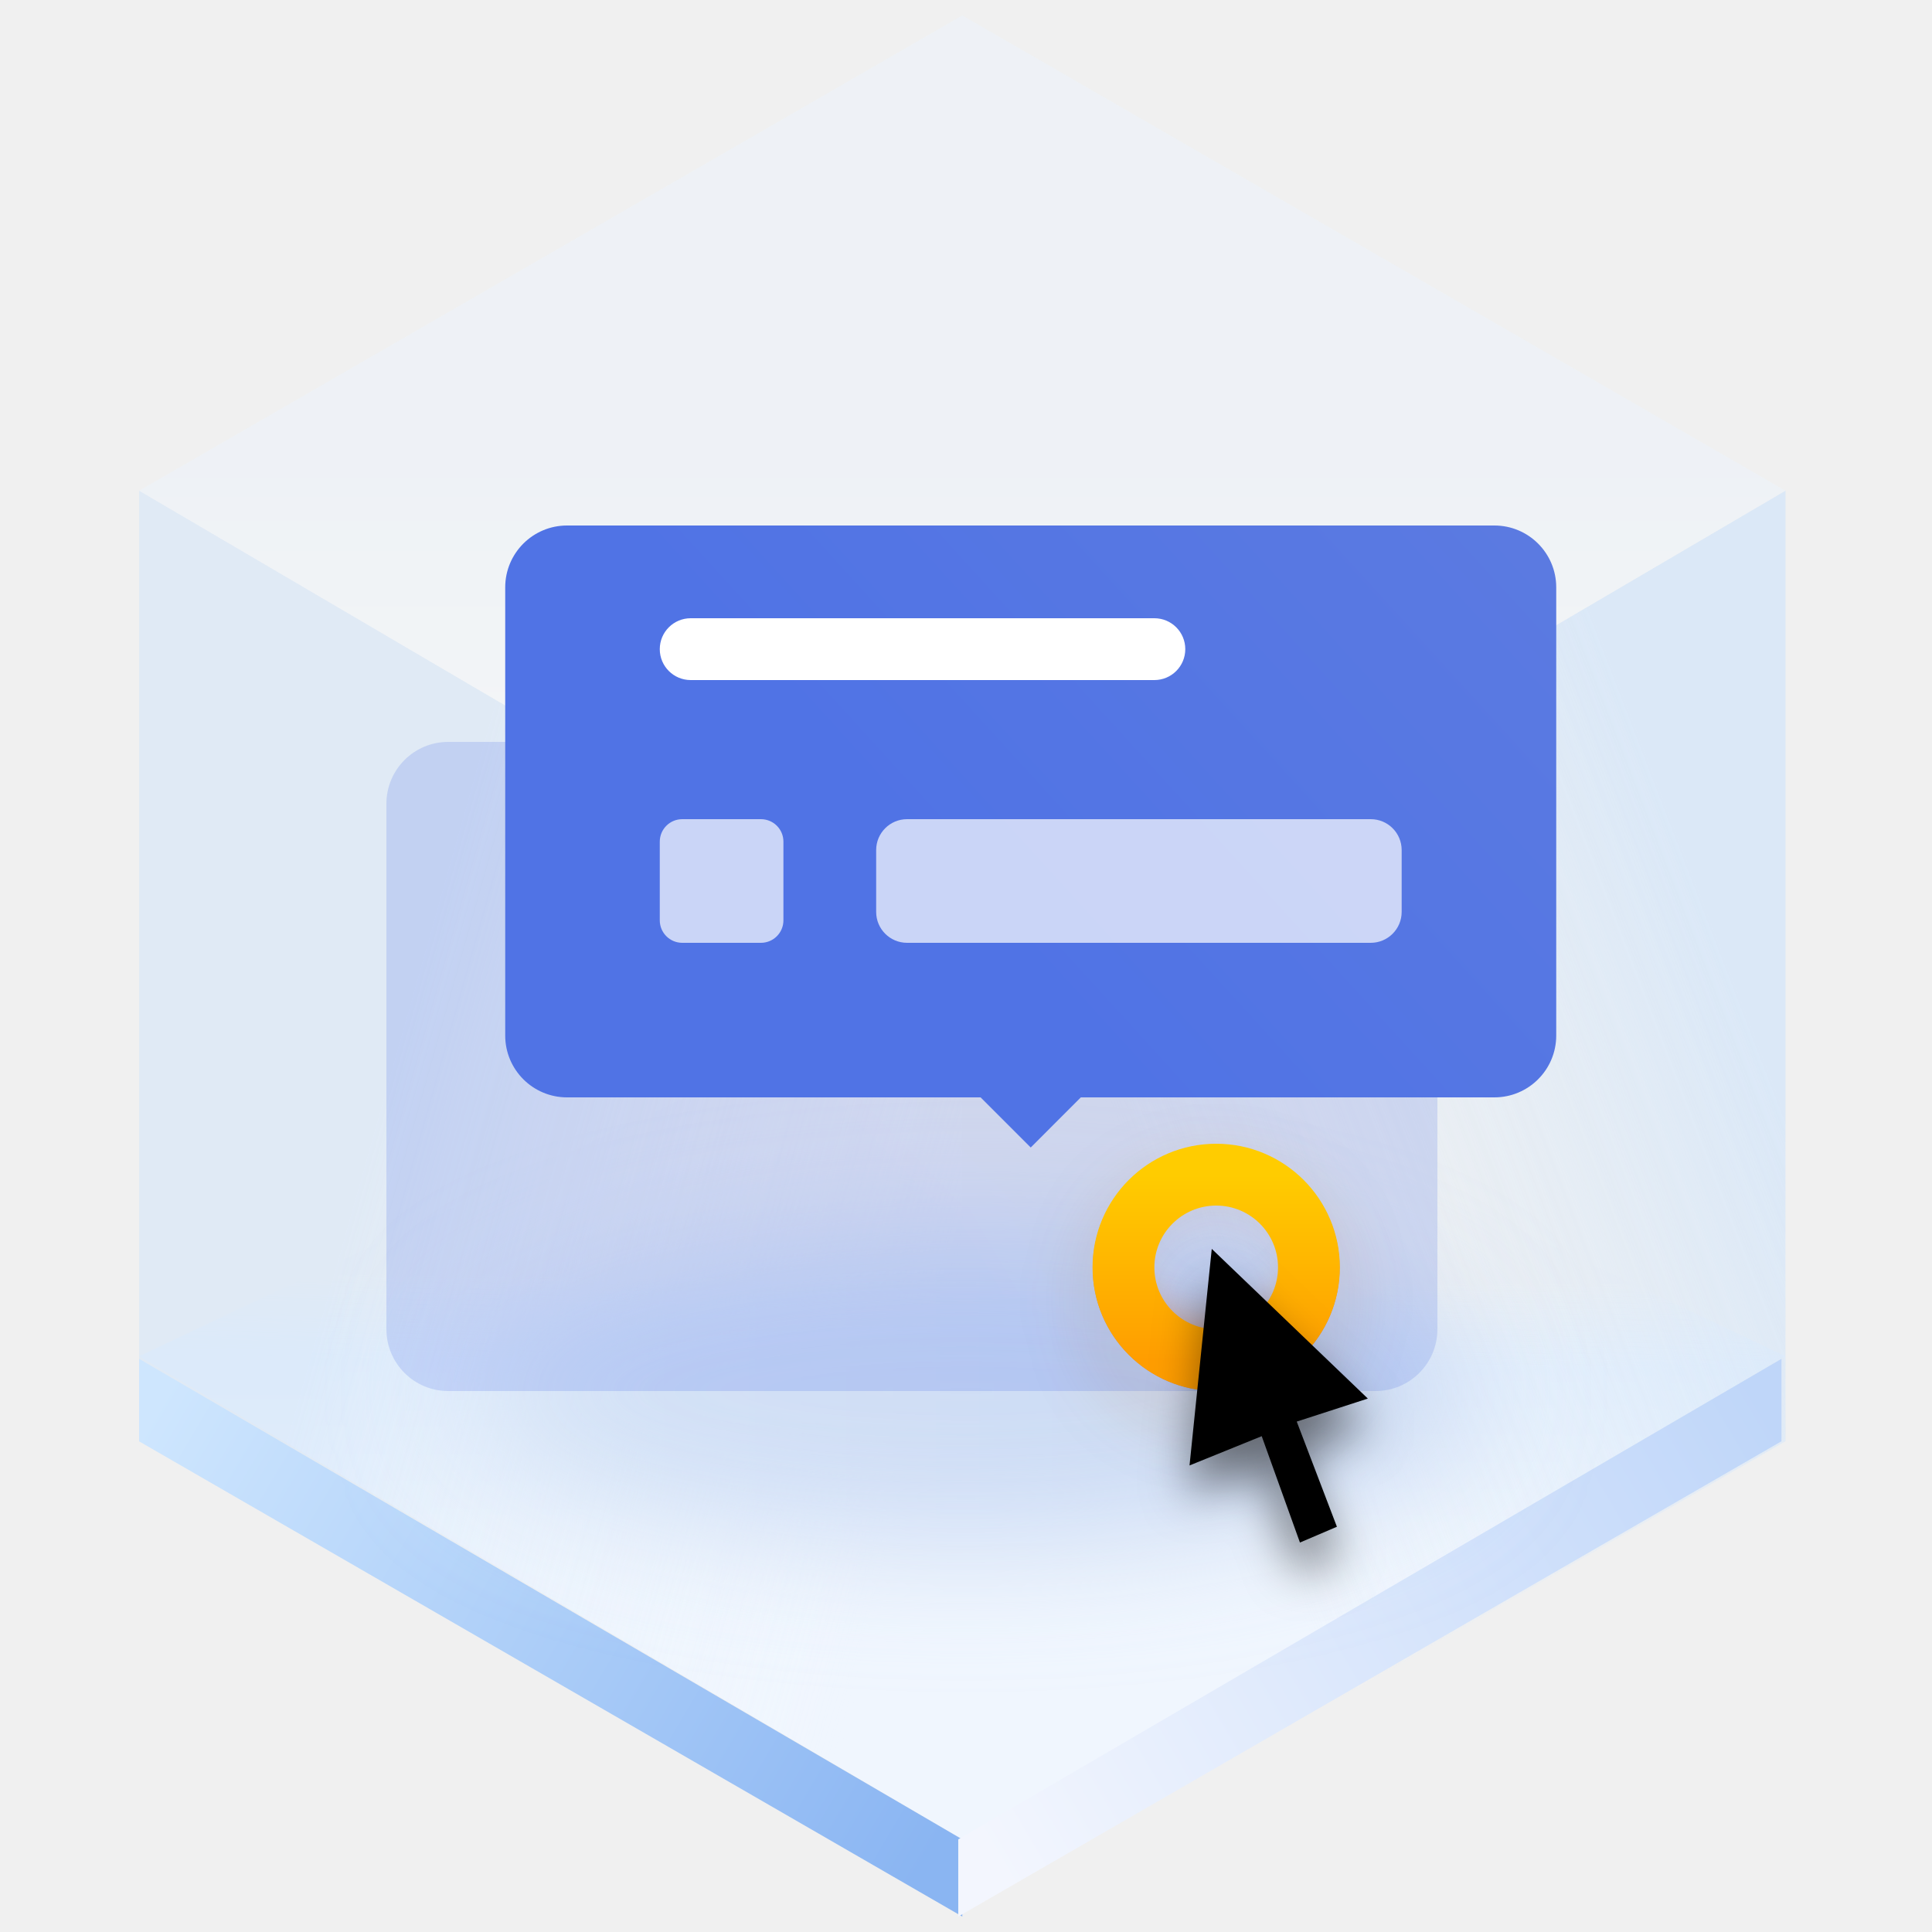
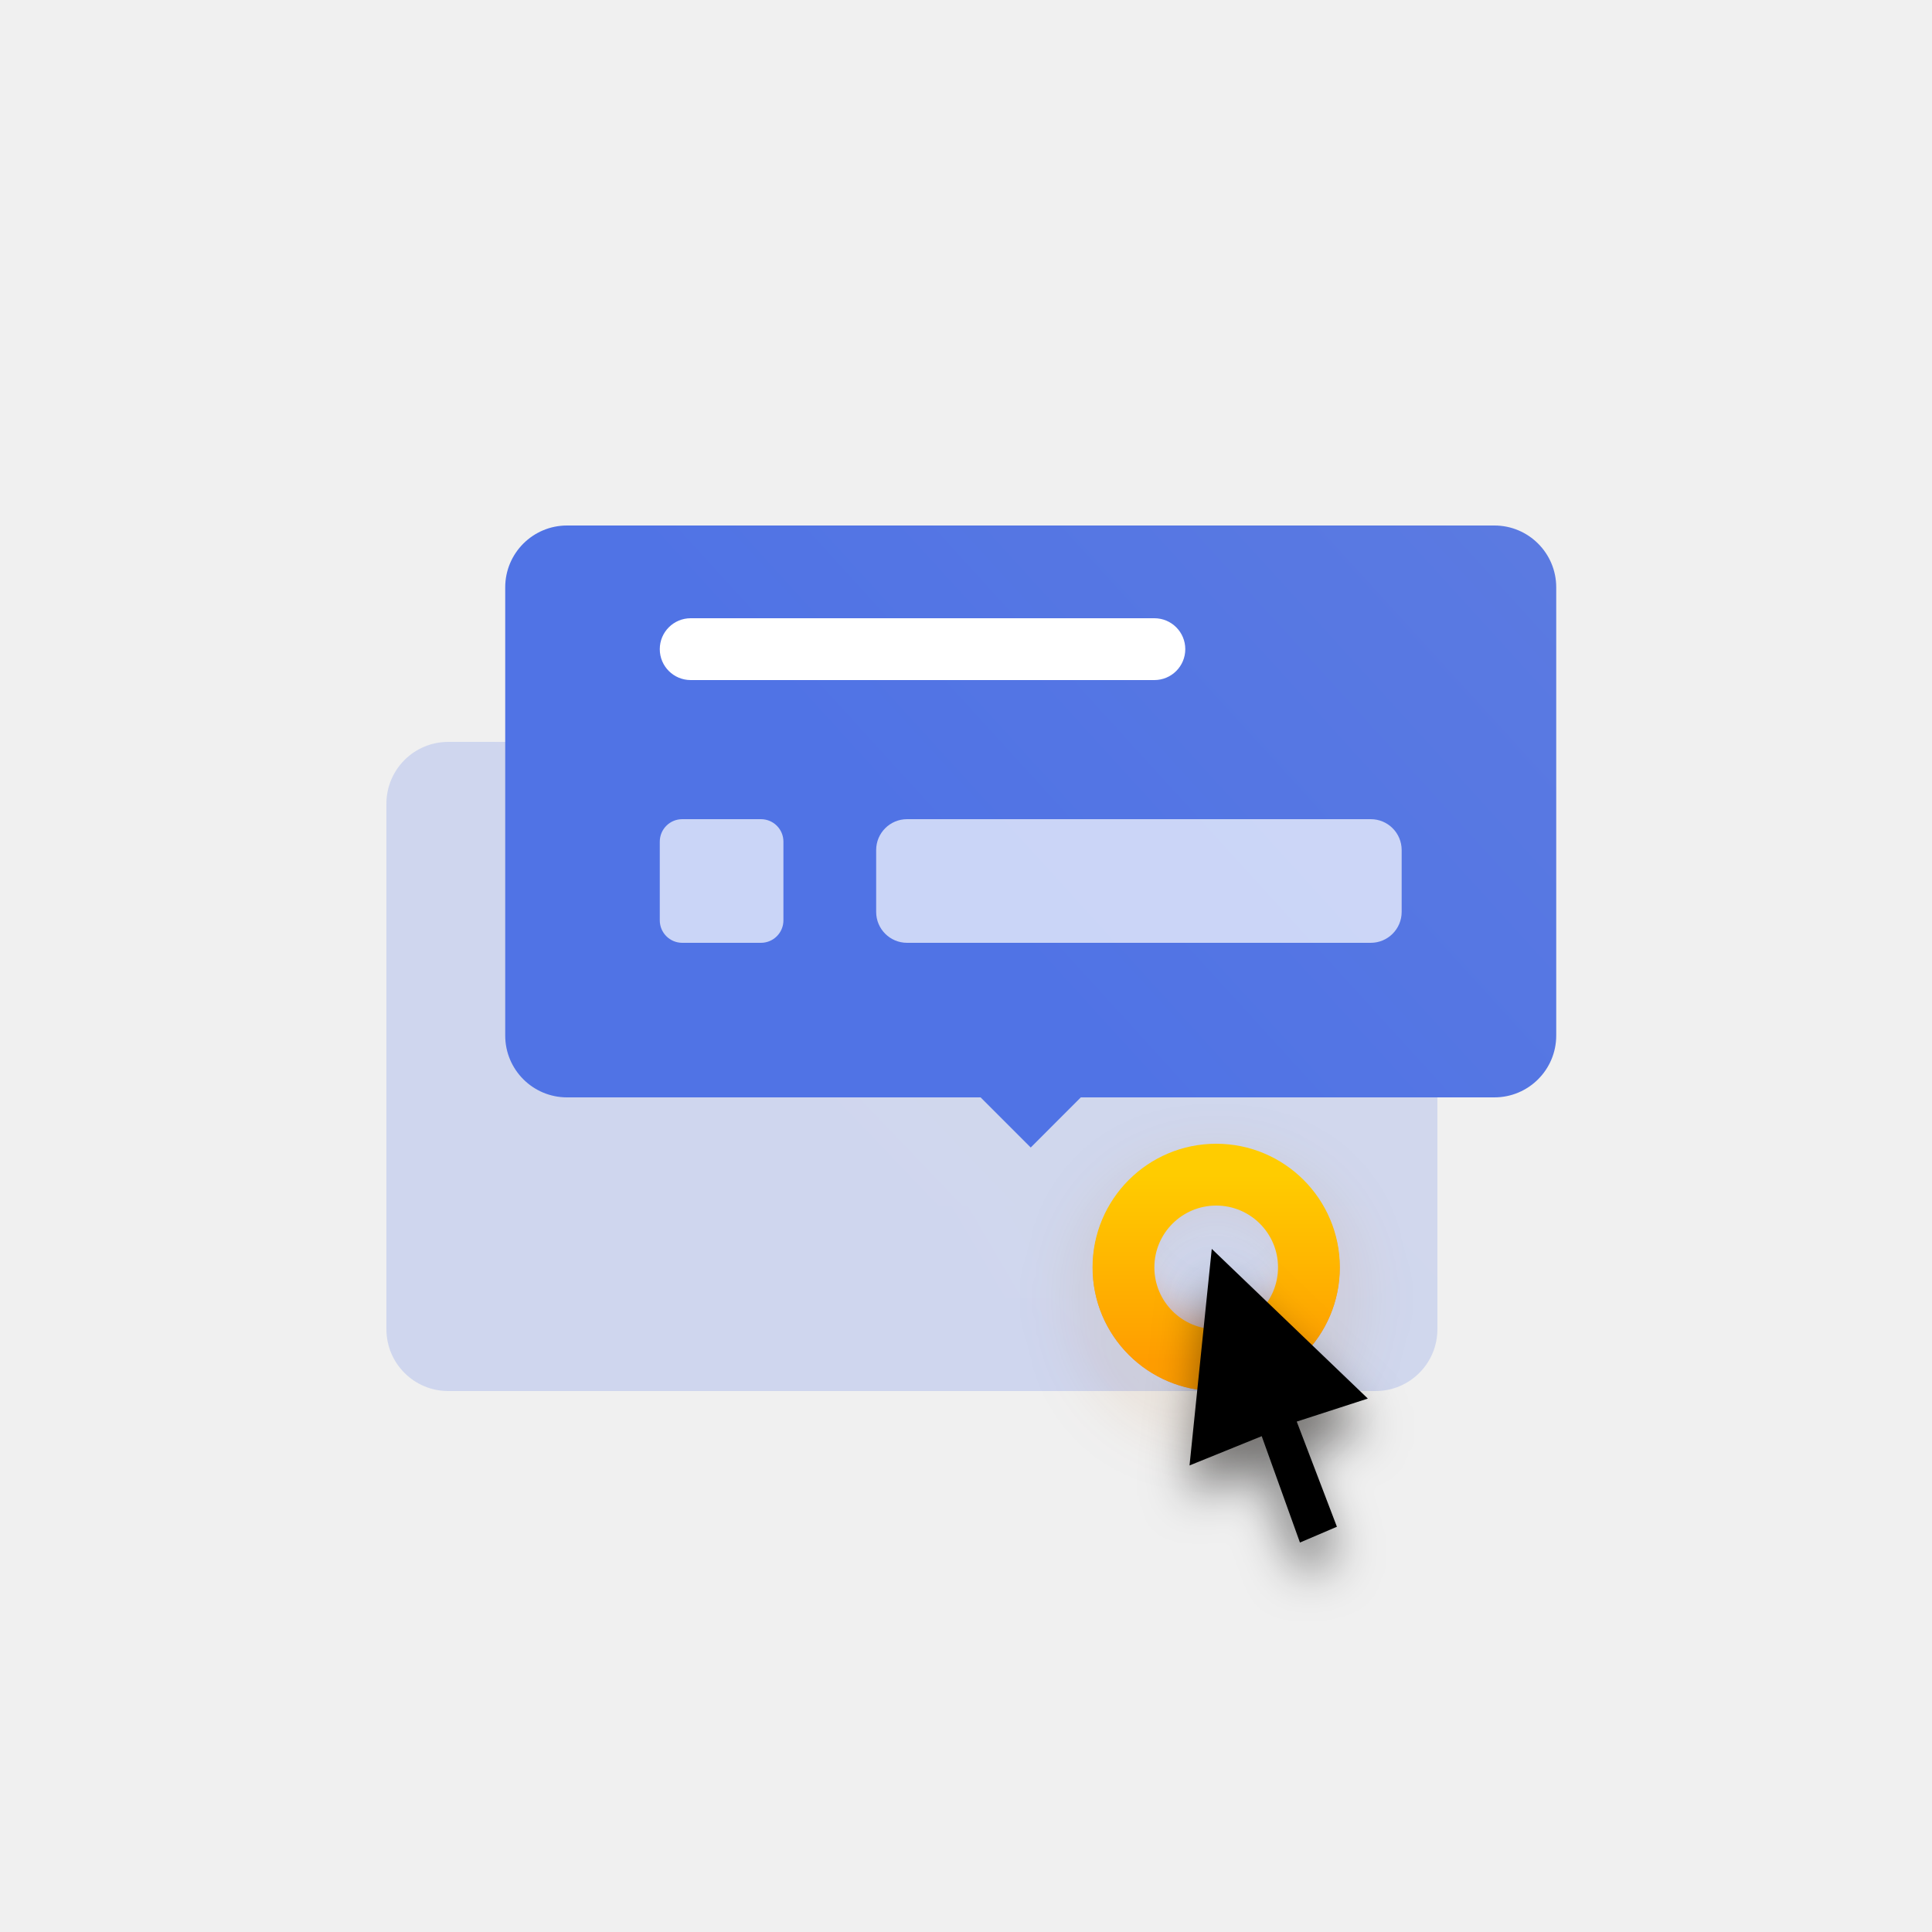
<svg xmlns="http://www.w3.org/2000/svg" xmlns:xlink="http://www.w3.org/1999/xlink" width="125px" height="125px" viewBox="0 0 125 125" version="1.1">
  <defs>
-     <linearGradient x1="50%" y1="45.969%" x2="50%" y2="100%" id="linearGradient-1">
-       <stop stop-color="#ECF3FB" offset="0%" />
-       <stop stop-color="#FFFFFF" offset="100%" />
-     </linearGradient>
-     <linearGradient x1="50.396%" y1="35.933%" x2="50%" y2="64.067%" id="linearGradient-2">
-       <stop stop-color="#E3EFFD" stop-opacity="0.006" offset="0%" />
-       <stop stop-color="#E5F0FD" offset="34.06%" />
-       <stop stop-color="#F0F6FE" offset="100%" />
-     </linearGradient>
-     <linearGradient x1="33.333%" y1="34.496%" x2="96.974%" y2="65.442%" id="linearGradient-3">
-       <stop stop-color="#D5E6F9" offset="0%" />
-       <stop stop-color="#F7FBFF" stop-opacity="0" offset="100%" />
-     </linearGradient>
-     <linearGradient x1="90.991%" y1="29.431%" x2="33.333%" y2="67.747%" id="linearGradient-4">
-       <stop stop-color="#D5E6F9" offset="0%" />
-       <stop stop-color="#E7F0F9" stop-opacity="0" offset="100%" />
-     </linearGradient>
-     <linearGradient x1="-5.803%" y1="27.05%" x2="103.63%" y2="71.133%" id="linearGradient-5">
-       <stop stop-color="#CEE6FE" offset="0%" />
-       <stop stop-color="#8AB5F2" offset="100%" />
-     </linearGradient>
-     <linearGradient x1="-5.803%" y1="27.05%" x2="103.63%" y2="71.133%" id="linearGradient-6">
-       <stop stop-color="#BFD6F9" offset="0%" />
-       <stop stop-color="#F3F6FE" offset="100%" />
-     </linearGradient>
-     <linearGradient x1="89.847%" y1="61.735%" x2="0%" y2="61.735%" id="linearGradient-7">
-       <stop stop-color="#CAD9F3" offset="0%" />
-       <stop stop-color="#D5E3F7" offset="100%" />
-     </linearGradient>
-     <filter x="-18.5%" y="-60.0%" width="136.9%" height="220.0%" filterUnits="objectBoundingBox" id="filter-8">
-       <feGaussianBlur stdDeviation="4" in="SourceGraphic" />
-     </filter>
-     <linearGradient x1="44.099%" y1="64.054%" x2="128.793%" y2="14.207%" id="linearGradient-9">
+     <linearGradient x1="44.099%" y1="64.054%" x2="128.793%" y2="14.207%" id="linearGradient-1">
      <stop stop-color="#5073E5" offset="0%" />
      <stop stop-color="#5E7CE0" offset="100%" />
    </linearGradient>
-     <linearGradient x1="44.099%" y1="55.413%" x2="128.793%" y2="36.213%" id="linearGradient-10">
+     <linearGradient x1="44.099%" y1="55.413%" x2="128.793%" y2="36.213%" id="linearGradient-2">
      <stop stop-color="#5073E5" offset="0%" />
      <stop stop-color="#5E7CE0" offset="100%" />
    </linearGradient>
-     <linearGradient x1="50%" y1="0%" x2="50%" y2="100%" id="linearGradient-11">
+     <linearGradient x1="50%" y1="0%" x2="50%" y2="100%" id="linearGradient-3">
      <stop stop-color="#FFCC00" offset="0%" />
      <stop stop-color="#FF9D00" offset="100%" />
    </linearGradient>
-     <circle id="path-12" cx="8" cy="8" r="8" />
-     <filter x="-43.8%" y="-31.2%" width="187.5%" height="187.5%" filterUnits="objectBoundingBox" id="filter-13">
+     <circle id="path-4" cx="8" cy="8" r="8" />
+     <filter x="-43.8%" y="-31.2%" width="187.5%" height="187.5%" filterUnits="objectBoundingBox" id="filter-5">
      <feOffset dx="0" dy="2" in="SourceAlpha" result="shadowOffsetOuter1" />
      <feMorphology radius="4" operator="erode" in="SourceAlpha" result="shadowInner" />
      <feOffset dx="0" dy="2" in="shadowInner" result="shadowInner" />
      <feComposite in="shadowOffsetOuter1" in2="shadowInner" operator="out" result="shadowOffsetOuter1" />
      <feGaussianBlur stdDeviation="2" in="shadowOffsetOuter1" result="shadowBlurOuter1" />
      <feColorMatrix values="0 0 0 0 0.662   0 0 0 0 0.325   0 0 0 0 0.005  0 0 0 0.5 0" type="matrix" in="shadowBlurOuter1" />
    </filter>
-     <filter x="-46.9%" y="-34.4%" width="193.8%" height="193.8%" filterUnits="objectBoundingBox" id="filter-14">
+     <filter x="-46.9%" y="-34.4%" width="193.8%" height="193.8%" filterUnits="objectBoundingBox" id="filter-6">
      <feGaussianBlur stdDeviation="1.5" in="SourceAlpha" result="shadowBlurInner1" />
      <feOffset dx="0" dy="-4" in="shadowBlurInner1" result="shadowOffsetInner1" />
      <feComposite in="shadowOffsetInner1" in2="SourceAlpha" operator="arithmetic" k2="-1" k3="1" result="shadowInnerInner1" />
      <feColorMatrix values="0 0 0 0 0.842   0 0 0 0 0.342   0 0 0 0 0  0 0 0 0.5 0" type="matrix" in="shadowInnerInner1" />
    </filter>
-     <polygon id="path-15" points="7.713 6.802 6.275 20.814 10.945 18.92 13.419 25.802 15.81 24.78 13.212 17.976 17.811 16.487" />
-     <filter x="-47.7%" y="-18.4%" width="195.4%" height="157.9%" filterUnits="objectBoundingBox" id="filter-16">
+     <polygon id="path-7" points="7.713 6.802 6.275 20.814 10.945 18.92 13.419 25.802 15.81 24.78 13.212 17.976 17.811 16.487" />
+     <filter x="-47.7%" y="-18.4%" width="195.4%" height="157.9%" filterUnits="objectBoundingBox" id="filter-8">
      <feOffset dx="0" dy="2" in="SourceAlpha" result="shadowOffsetOuter1" />
      <feGaussianBlur stdDeviation="1.5" in="shadowOffsetOuter1" result="shadowBlurOuter1" />
      <feColorMatrix values="0 0 0 0 0   0 0 0 0 0   0 0 0 0 0  0 0 0 0.5 0" type="matrix" in="shadowBlurOuter1" />
    </filter>
-     <linearGradient x1="44.099%" y1="62.902%" x2="128.793%" y2="17.14%" id="linearGradient-17">
+     <linearGradient x1="44.099%" y1="62.902%" x2="128.793%" y2="17.14%" id="linearGradient-9">
      <stop stop-color="#5073E5" offset="0%" />
      <stop stop-color="#5E7CE0" offset="100%" />
    </linearGradient>
  </defs>
-   <g id="页面一" stroke="none" stroke-width="1" fill="none" fill-rule="evenodd">
-     <g id="-TinyUI-Vue-组件总览" transform="translate(-696, -1709)">
-       <g id="编组-14备份-2" transform="translate(598, 1676)">
-         <g id="PopEditor-弹出编辑" transform="translate(98, 33)">
-           <g id="编组">
-             <g transform="translate(9, 1)" id="多边形">
-               <polygon fill="url(#linearGradient-1)" opacity="0.546" points="53.261 0 106.521 30.75 53.261 62 0 30.75" />
-               <polygon fill="url(#linearGradient-2)" points="53.261 61.5 106.521 86.75 53.261 118 0 86.75" />
-               <polygon fill="url(#linearGradient-3)" opacity="0.601" points="53.261 62 53.261 123 7.39138783e-15 92.25 0 30.75" />
-               <polygon fill="url(#linearGradient-4)" opacity="0.791" points="53.261 62 106.521 30.75 106.521 92.25 53.261 123" />
-               <polygon fill="url(#linearGradient-5)" points="53.261 118.008 53.261 123 7.39138783e-15 92.25 0 86.916" />
-               <polygon fill="url(#linearGradient-6)" transform="translate(79.63028, 104.9581) scale(-1, 1) translate(-79.63028, -104.9581) " points="106.261 118.008 106.261 123 53 92.25 53 86.916" />
-             </g>
-             <ellipse id="椭圆形" fill="url(#linearGradient-7)" filter="url(#filter-8)" cx="62.5" cy="90" rx="32.5" ry="10" />
-           </g>
-           <g id="编组-13" transform="translate(25, 34)">
-             <g id="编组-22" transform="translate(0, 14)" opacity="0.204">
-               <path d="M4,0 L14.641,0 L14.641,0 L64,0 C66.209,-4.05812251e-16 68,1.791 68,4 L68,38 C68,40.209 66.209,42 64,42 L4,42 C1.791,42 2.705415e-16,40.209 0,38 L0,4 C-7.1463071e-16,1.791 1.791,-3.82769592e-17 4,0 Z" id="矩形" fill="url(#linearGradient-9)" />
-               <path d="M25.688,30 L62.688,30 C64.344,30 65.688,31.343 65.688,33 C65.688,34.657 64.344,36 62.688,36 L25.688,36 C24.031,36 22.688,34.657 22.688,33 C22.688,31.343 24.031,30 25.688,30 Z M8.688,13 L42.688,13 C44.344,13 45.688,14.343 45.688,16 C45.688,17.657 44.344,19 42.688,19 L8.688,19 C7.031,19 5.688,17.657 5.688,16 C5.688,14.343 7.031,13 8.688,13 Z" id="形状结合备份-41" fill="url(#linearGradient-10)" />
-             </g>
-             <g id="编组-23" transform="translate(45.6875, 40)">
-               <g id="椭圆形">
-                 <use fill="black" fill-opacity="1" filter="url(#filter-13)" xlink:href="#path-12" />
-                 <use fill="black" fill-opacity="1" filter="url(#filter-14)" xlink:href="#path-12" />
-                 <circle stroke="url(#linearGradient-11)" stroke-width="4" stroke-linejoin="square" cx="8" cy="8" r="6" />
+   <g id="Tiny-Vue" stroke="none" stroke-width="1" fill="none" fill-rule="evenodd">
+     <g id="-TinyUI-Vue-组件总览1" transform="translate(-696, -1760)">
+       <g id="组件" transform="translate(596, 311)">
+         <g id="编组-14备份-2" transform="translate(2, 1416)">
+           <g id="PopEditor-弹出编辑" transform="translate(98, 33)">
+             <g id="编组" />
+             <g id="编组-13" transform="translate(25, 34)">
+               <g id="编组-22" transform="translate(0, 14)" opacity="0.204">
+                 <path d="M4,0 L14.641,0 L14.641,0 L64,0 C66.209,-4.05812251e-16 68,1.791 68,4 L68,38 C68,40.209 66.209,42 64,42 L4,42 C1.791,42 2.705415e-16,40.209 0,38 L0,4 C-7.1463071e-16,1.791 1.791,-3.82769592e-17 4,0 Z" id="矩形" fill="url(#linearGradient-1)" />
+                 <path d="M25.688,30 L62.688,30 C64.344,30 65.688,31.343 65.688,33 C65.688,34.657 64.344,36 62.688,36 L25.688,36 C24.031,36 22.688,34.657 22.688,33 C22.688,31.343 24.031,30 25.688,30 Z M8.688,13 L42.688,13 C44.344,13 45.688,14.343 45.688,16 C45.688,17.657 44.344,19 42.688,19 L8.688,19 C7.031,19 5.688,17.657 5.688,16 C5.688,14.343 7.031,13 8.688,13 Z" id="形状结合备份-41" fill="url(#linearGradient-2)" />
              </g>
-               <g id="路径-2">
-                 <use fill="black" fill-opacity="1" filter="url(#filter-16)" xlink:href="#path-15" />
-                 <use fill="#000000" fill-rule="evenodd" xlink:href="#path-15" />
+               <g id="编组-23" transform="translate(45.6875, 40)">
+                 <g id="椭圆形">
+                   <use fill="black" fill-opacity="1" filter="url(#filter-5)" xlink:href="#path-4" />
+                   <use fill="black" fill-opacity="1" filter="url(#filter-6)" xlink:href="#path-4" />
+                   <circle stroke="url(#linearGradient-3)" stroke-width="4" stroke-linejoin="square" cx="8" cy="8" r="6" />
+                 </g>
+                 <g id="路径-2">
+                   <use fill="black" fill-opacity="1" filter="url(#filter-8)" xlink:href="#path-7" />
+                   <use fill="#000000" fill-rule="evenodd" xlink:href="#path-7" />
+                 </g>
              </g>
-             </g>
-             <g id="编组-21" transform="translate(7.6875, 0)">
-               <path d="M64,0 C66.209,-4.05812251e-16 68,1.791 68,4 L68,33 C68,35.209 66.209,37 64,37 L37.242,37 L34,40.243 L30.757,37 L4,37 C1.791,37 2.705415e-16,35.209 0,33 L0,4 C-2.705415e-16,1.791 1.791,4.05812251e-16 4,0 L64,0 Z" id="形状结合" fill="url(#linearGradient-17)" />
-               <path d="M12,6 L42,6 C43.105,6 44,6.895 44,8 C44,9.105 43.105,10 42,10 L12,10 C10.895,10 10,9.105 10,8 C10,6.895 10.895,6 12,6 Z" id="形状结合备份-44" fill="#FFFFFF" fill-rule="nonzero" />
-               <path d="M26,19 L56,19 C57.105,19 58,19.895 58,21 L58,25 C58,26.105 57.105,27 56,27 L26,27 C24.895,27 24,26.105 24,25 L24,21 C24,19.895 24.895,19 26,19 Z" id="形状结合备份-6" fill="#FFFFFF" fill-rule="nonzero" opacity="0.699" />
-               <path d="M11.455,19 L16.545,19 C17.349,19 18,19.651 18,20.455 L18,25.545 C18,26.349 17.349,27 16.545,27 L11.455,27 C10.651,27 10,26.349 10,25.545 L10,20.455 C10,19.651 10.651,19 11.455,19 Z" id="形状结合备份-28" fill="#FFFFFF" fill-rule="nonzero" opacity="0.699" />
+               <g id="编组-21" transform="translate(7.6875, 0)">
+                 <path d="M64,0 C66.209,-4.05812251e-16 68,1.791 68,4 L68,33 C68,35.209 66.209,37 64,37 L37.242,37 L34,40.243 L30.757,37 L4,37 C1.791,37 2.705415e-16,35.209 0,33 L0,4 C-2.705415e-16,1.791 1.791,4.05812251e-16 4,0 L64,0 Z" id="形状结合" fill="url(#linearGradient-9)" />
+                 <path d="M12,6 L42,6 C43.105,6 44,6.895 44,8 C44,9.105 43.105,10 42,10 L12,10 C10.895,10 10,9.105 10,8 C10,6.895 10.895,6 12,6 Z" id="形状结合备份-44" fill="#FFFFFF" fill-rule="nonzero" />
+                 <path d="M26,19 L56,19 C57.105,19 58,19.895 58,21 L58,25 C58,26.105 57.105,27 56,27 L26,27 C24.895,27 24,26.105 24,25 L24,21 C24,19.895 24.895,19 26,19 Z" id="形状结合备份-6" fill="#FFFFFF" fill-rule="nonzero" opacity="0.699" />
+                 <path d="M11.455,19 L16.545,19 C17.349,19 18,19.651 18,20.455 L18,25.545 C18,26.349 17.349,27 16.545,27 L11.455,27 C10.651,27 10,26.349 10,25.545 L10,20.455 C10,19.651 10.651,19 11.455,19 Z" id="形状结合备份-28" fill="#FFFFFF" fill-rule="nonzero" opacity="0.699" />
+               </g>
            </g>
          </g>
        </g>
      </g>
    </g>
  </g>
</svg>
